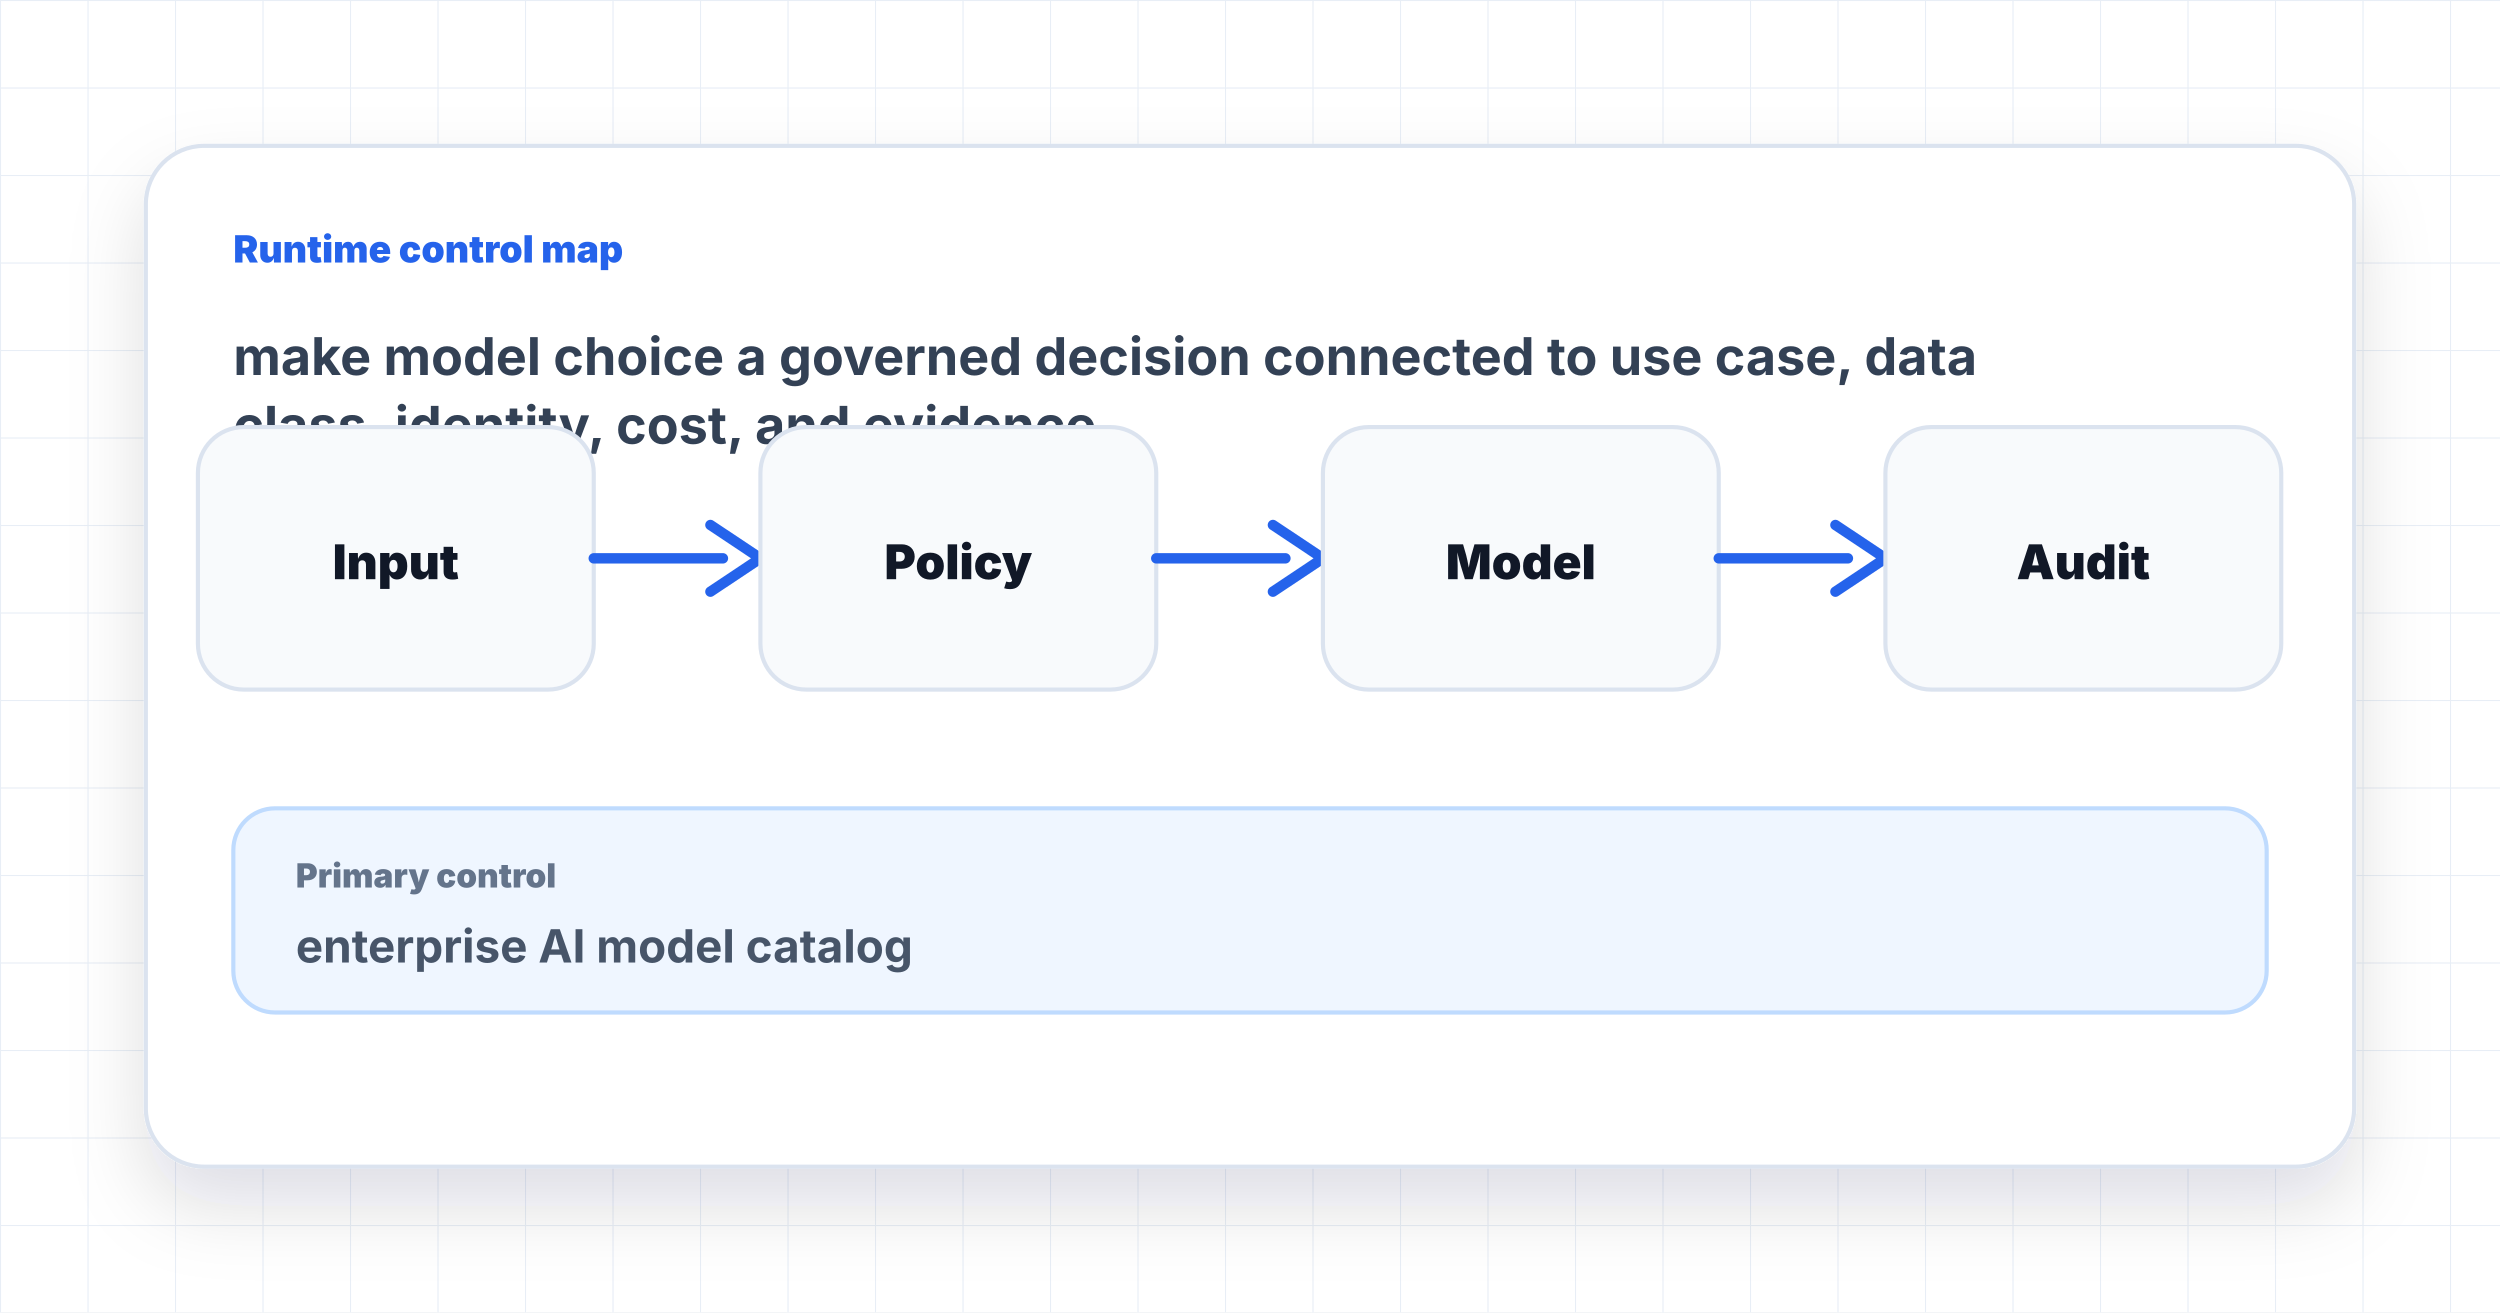
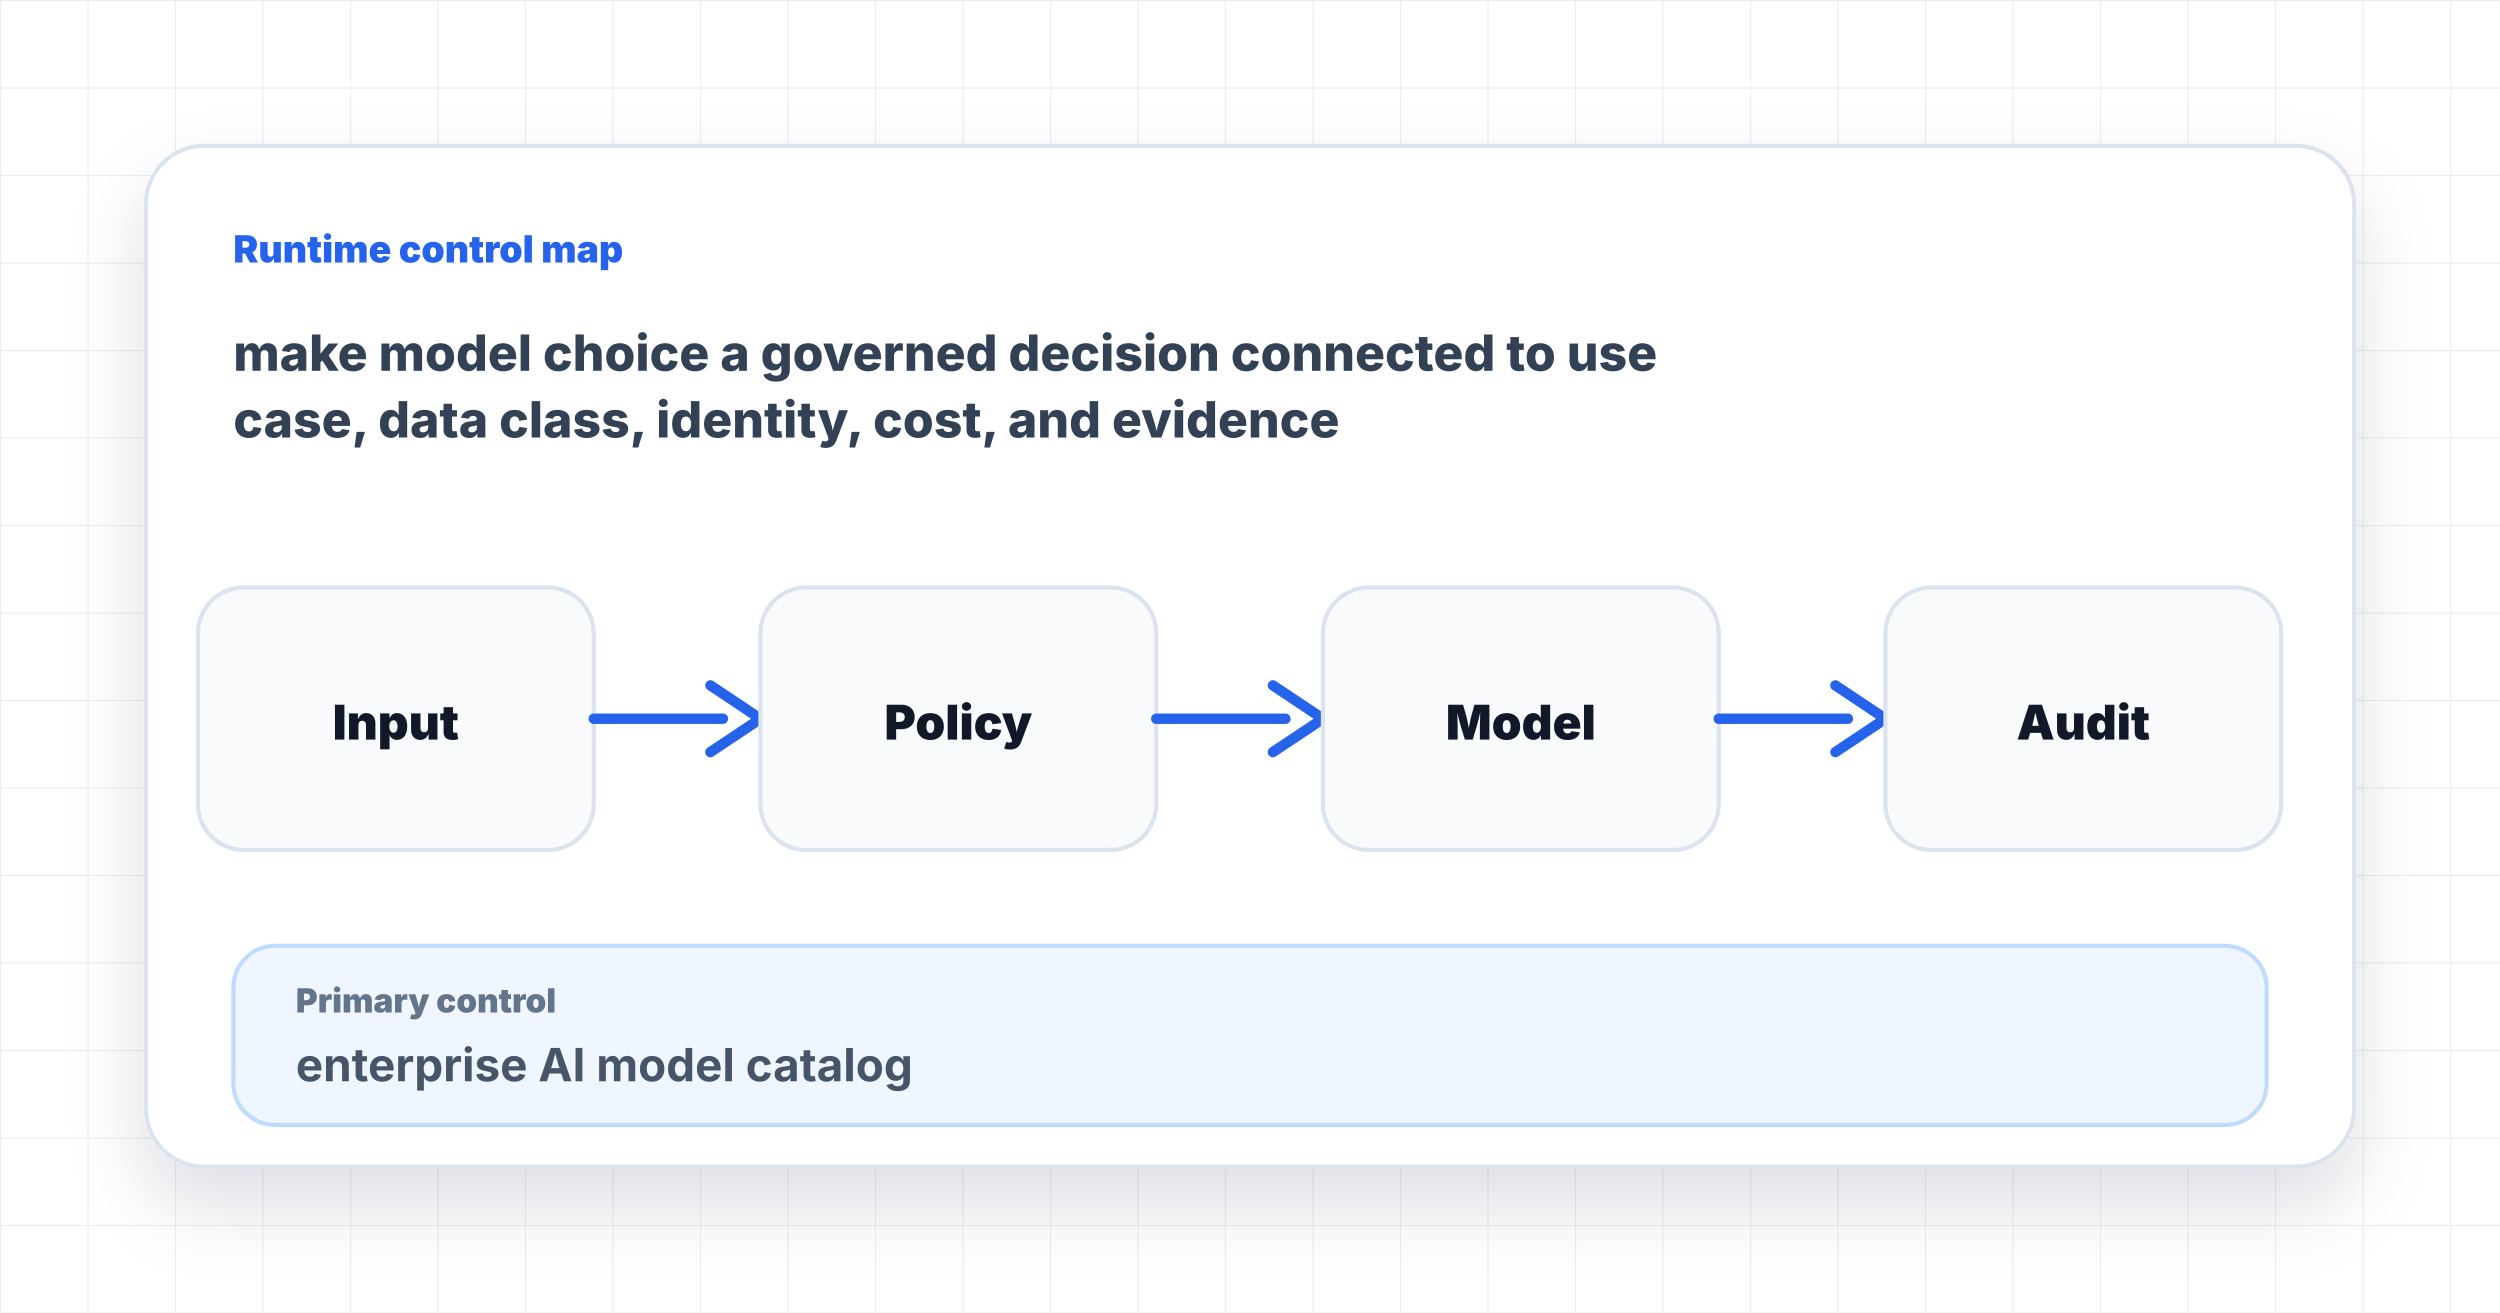
<svg xmlns="http://www.w3.org/2000/svg" width="1200" height="630" viewBox="0 0 1200 630" role="img" aria-label="model governance control map">
  <style>
            .eyebrow { font: 900 18px Inter, Arial, sans-serif; letter-spacing: 0; text-transform: uppercase; fill: #2563eb; }
            .title { font: 950 58px Inter, Arial, sans-serif; letter-spacing: 0; fill: #111827; }
-             .subtitle { font: 750 25px Inter, Arial, sans-serif; fill: #334155; }
+             .subtitle { font: 800 24px Inter, Arial, sans-serif; fill: #334155; }
            .body { font: 700 22px Inter, Arial, sans-serif; fill: #475569; }
            .small { font: 800 18px Inter, Arial, sans-serif; fill: #64748b; }
            .label { font: 900 16px Inter, Arial, sans-serif; fill: #64748b; }
            .metric { font: 950 28px Inter, Arial, sans-serif; }
            .node { font: 950 23px Inter, Arial, sans-serif; fill: #111827; }
-             .check { font: 800 21px Inter, Arial, sans-serif; fill: #334155; }
+             .check { font: 800 18px Inter, Arial, sans-serif; fill: #334155; }
        </style>
  <defs>
    <pattern id="grid" width="42" height="42" patternUnits="userSpaceOnUse">
      <path d="M 42 0 L 0 0 0 42" fill="none" stroke="#e8eef6" stroke-width="1" />
    </pattern>
    <filter id="shadow" x="-20%" y="-20%" width="140%" height="150%">
      <feDropShadow dx="0" dy="18" stdDeviation="18" flood-color="#0f172a" flood-opacity="0.13" />
    </filter>
  </defs>
  <rect width="1200" height="630" fill="#ffffff" />
  <rect width="1200" height="630" fill="url(#grid)" />
  <rect x="70" y="70" width="1060" height="490" rx="28" fill="#ffffff" stroke="#dbe3ef" stroke-width="2" filter="url(#shadow)" />
  <text class="eyebrow" x="112" y="126">Runtime control map</text>
-   <text class="subtitle" x="112" y="180">
-     <tspan x="112" dy="0">make model choice a governed decision connected to use case, data</tspan>
-     <tspan x="112" dy="33">class, identity, cost, and evidence</tspan>
+   <text class="subtitle" x="112" y="178">
+     <tspan x="112" dy="0">make model choice a governed decision connected to use</tspan>
+     <tspan x="112" dy="32">case, data class, identity, cost, and evidence</tspan>
  </text>
-   <rect x="95" y="205" width="190" height="126" rx="22" fill="#f8fafc" stroke="#dbe3ef" stroke-width="2" />
-   <text class="node" x="190" y="278" text-anchor="middle">Input</text>
-   <path d="M 285 268 L 347 268" stroke="#2563eb" stroke-width="5" stroke-linecap="round" />
-   <path d="M 341 252 L 365 268 L 341 284" fill="none" stroke="#2563eb" stroke-width="5" stroke-linecap="round" stroke-linejoin="round" />
-   <rect x="365" y="205" width="190" height="126" rx="22" fill="#f8fafc" stroke="#dbe3ef" stroke-width="2" />
-   <text class="node" x="460" y="278" text-anchor="middle">Policy</text>
-   <path d="M 555 268 L 617 268" stroke="#2563eb" stroke-width="5" stroke-linecap="round" />
-   <path d="M 611 252 L 635 268 L 611 284" fill="none" stroke="#2563eb" stroke-width="5" stroke-linecap="round" stroke-linejoin="round" />
-   <rect x="635" y="205" width="190" height="126" rx="22" fill="#f8fafc" stroke="#dbe3ef" stroke-width="2" />
-   <text class="node" x="730" y="278" text-anchor="middle">Model</text>
-   <path d="M 825 268 L 887 268" stroke="#2563eb" stroke-width="5" stroke-linecap="round" />
-   <path d="M 881 252 L 905 268 L 881 284" fill="none" stroke="#2563eb" stroke-width="5" stroke-linecap="round" stroke-linejoin="round" />
-   <rect x="905" y="205" width="190" height="126" rx="22" fill="#f8fafc" stroke="#dbe3ef" stroke-width="2" />
-   <text class="node" x="1000" y="278" text-anchor="middle">Audit</text>
-   <rect x="112" y="388" width="976" height="98" rx="20" fill="#eff6ff" stroke="#bfdbfe" stroke-width="2" />
-   <text class="label" x="142" y="426">Primary control</text>
-   <text class="body" x="142" y="462">
+   <rect x="95" y="282" width="190" height="126" rx="22" fill="#f8fafc" stroke="#dbe3ef" stroke-width="2" />
+   <text class="node" x="190" y="355" text-anchor="middle">Input</text>
+   <path d="M 285 345 L 347 345" stroke="#2563eb" stroke-width="5" stroke-linecap="round" />
+   <path d="M 341 329 L 365 345 L 341 361" fill="none" stroke="#2563eb" stroke-width="5" stroke-linecap="round" stroke-linejoin="round" />
+   <rect x="365" y="282" width="190" height="126" rx="22" fill="#f8fafc" stroke="#dbe3ef" stroke-width="2" />
+   <text class="node" x="460" y="355" text-anchor="middle">Policy</text>
+   <path d="M 555 345 L 617 345" stroke="#2563eb" stroke-width="5" stroke-linecap="round" />
+   <path d="M 611 329 L 635 345 L 611 361" fill="none" stroke="#2563eb" stroke-width="5" stroke-linecap="round" stroke-linejoin="round" />
+   <rect x="635" y="282" width="190" height="126" rx="22" fill="#f8fafc" stroke="#dbe3ef" stroke-width="2" />
+   <text class="node" x="730" y="355" text-anchor="middle">Model</text>
+   <path d="M 825 345 L 887 345" stroke="#2563eb" stroke-width="5" stroke-linecap="round" />
+   <path d="M 881 329 L 905 345 L 881 361" fill="none" stroke="#2563eb" stroke-width="5" stroke-linecap="round" stroke-linejoin="round" />
+   <rect x="905" y="282" width="190" height="126" rx="22" fill="#f8fafc" stroke="#dbe3ef" stroke-width="2" />
+   <text class="node" x="1000" y="355" text-anchor="middle">Audit</text>
+   <rect x="112" y="454" width="976" height="86" rx="20" fill="#eff6ff" stroke="#bfdbfe" stroke-width="2" />
+   <text class="label" x="142" y="486">Primary control</text>
+   <text class="body" x="142" y="519">
    <tspan x="142" dy="0">enterprise AI model catalog</tspan>
  </text>
</svg>
